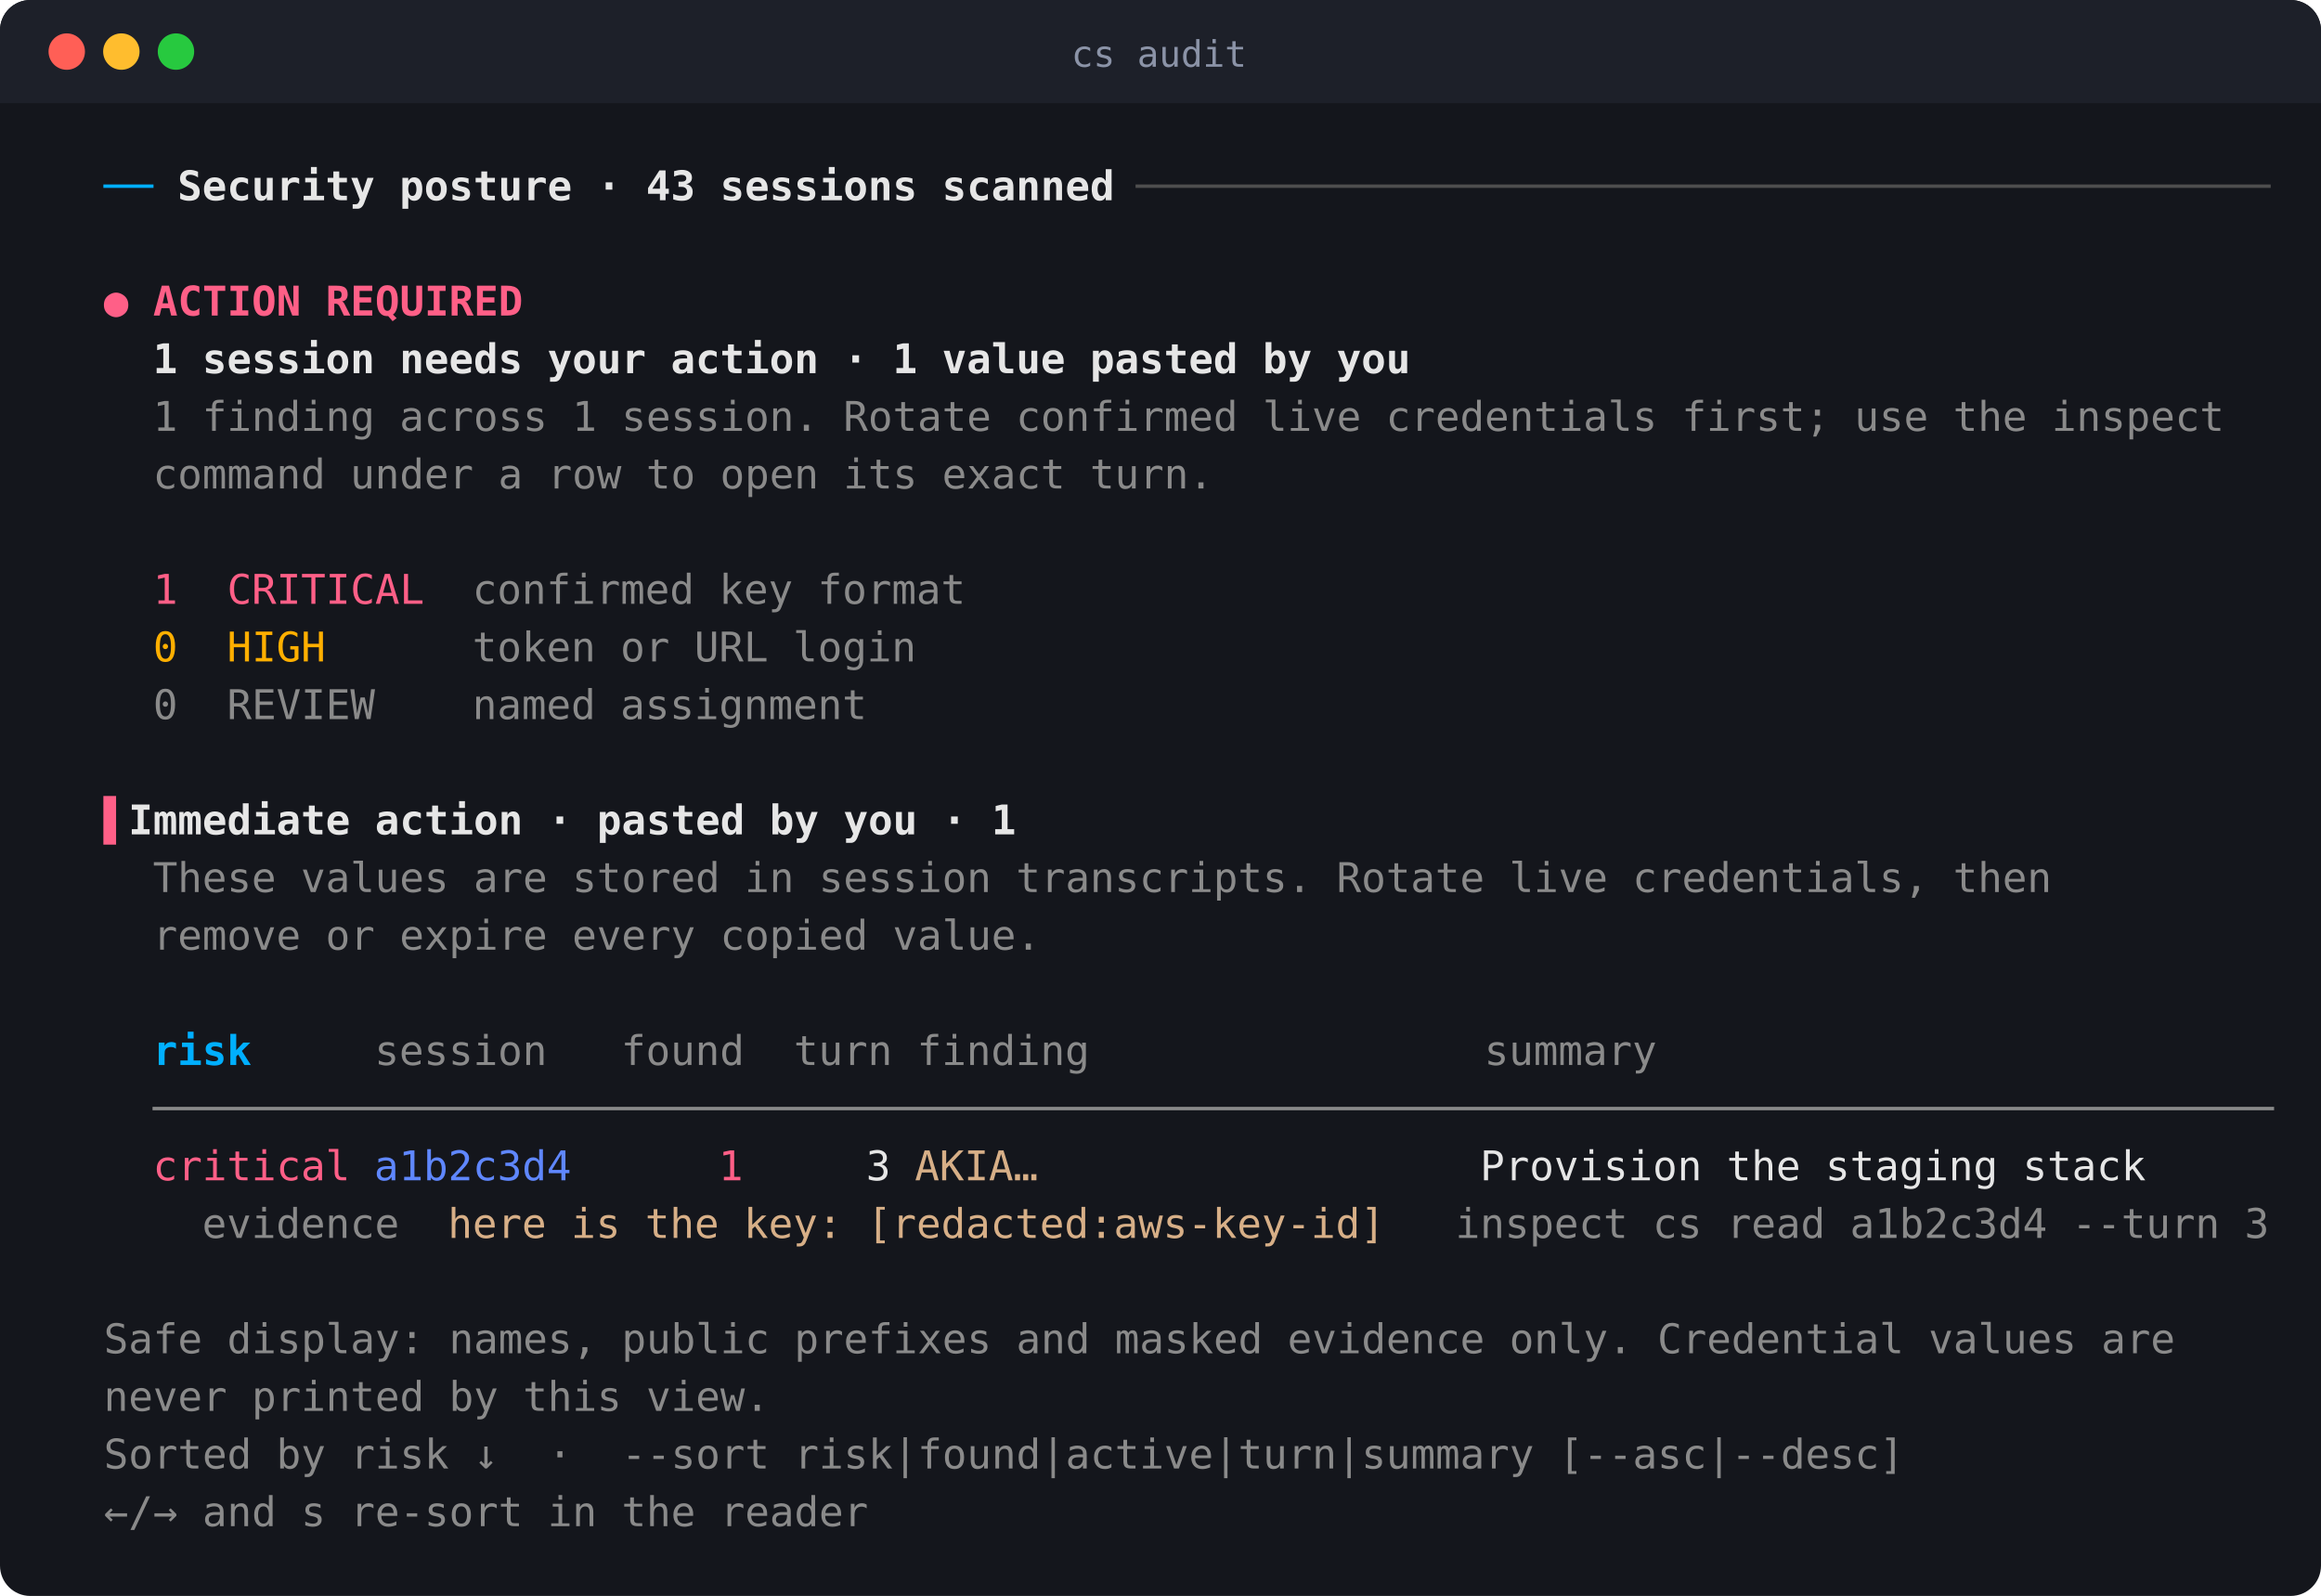
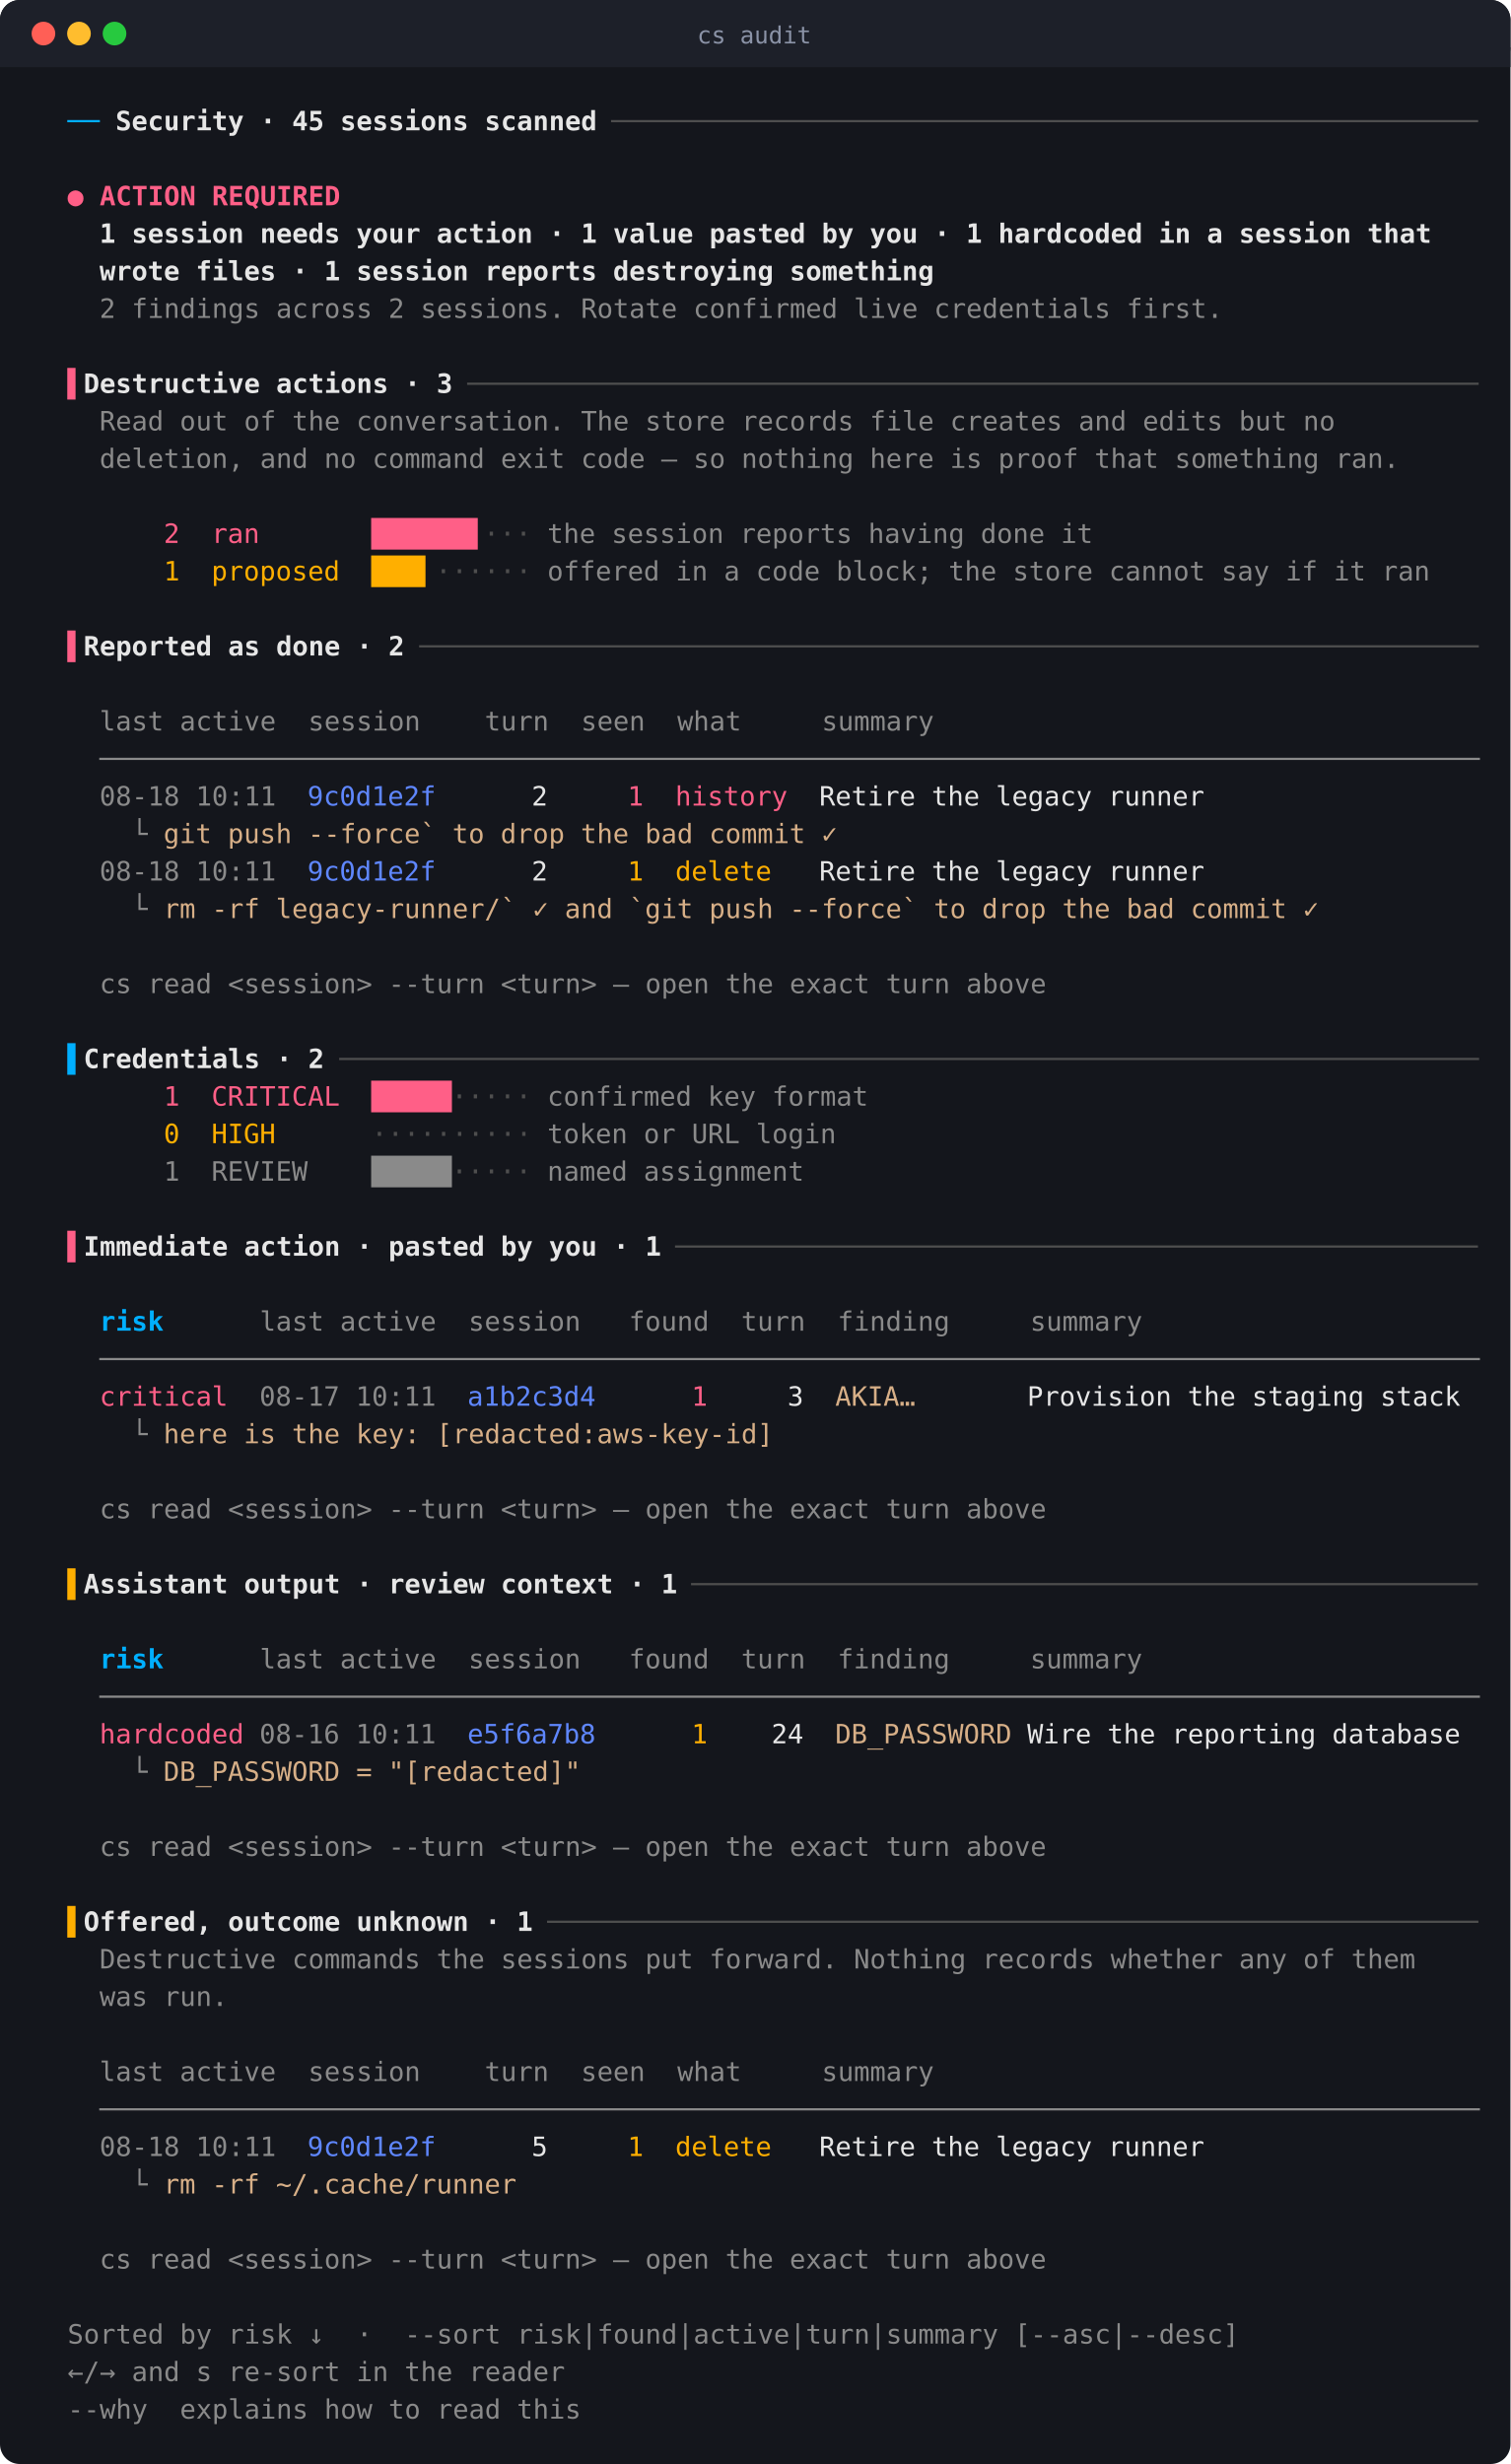
- <svg xmlns="http://www.w3.org/2000/svg" width="765" height="526" viewBox="0 0 765 526" role="img" aria-label="cs audit">
-   <rect width="765" height="526" rx="10" fill="#14161c" />
+ <svg xmlns="http://www.w3.org/2000/svg" width="765" height="1248" viewBox="0 0 765 1248" role="img" aria-label="cs audit">
+   <rect width="765" height="1248" rx="10" fill="#14161c" />
  <rect width="765" height="34.0" rx="10" fill="#1d2029" />
  <rect y="24.0" width="765" height="10" fill="#1d2029" />
  <circle cx="22" cy="17" r="6" fill="#ff5f56" />
  <circle cx="40" cy="17" r="6" fill="#ffbd2e" />
  <circle cx="58" cy="17" r="6" fill="#27c93f" />
  <text x="382" y="22" fill="#8b93a7" font-size="12" text-anchor="middle" font-family="ui-monospace,SFMono-Regular,Menlo,Consolas,monospace">cs audit</text>
  <g font-family="ui-monospace,SFMono-Regular,Menlo,Consolas,'DejaVu Sans Mono',monospace" font-size="13.5">
    <text x="34.2" y="66.0" fill="#00afff" textLength="16.2" lengthAdjust="spacingAndGlyphs" xml:space="preserve">──</text>
-     <text x="58.5" y="66.0" fill="#e6e6e6" font-weight="600" textLength="307.8" lengthAdjust="spacingAndGlyphs" xml:space="preserve">Security posture · 43 sessions scanned</text>
-     <text x="374.4" y="66.0" fill="#4e4e4e" textLength="372.6" lengthAdjust="spacingAndGlyphs" xml:space="preserve">──────────────────────────────────────────────</text>
+     <text x="58.5" y="66.0" fill="#e6e6e6" font-weight="600" textLength="243.0" lengthAdjust="spacingAndGlyphs" xml:space="preserve">Security · 45 sessions scanned</text>
+     <text x="309.6" y="66.0" fill="#4e4e4e" textLength="437.4" lengthAdjust="spacingAndGlyphs" xml:space="preserve">──────────────────────────────────────────────────────</text>
    <text x="34.2" y="104.0" fill="#ff5f87" font-weight="600" textLength="137.7" lengthAdjust="spacingAndGlyphs" xml:space="preserve">● ACTION REQUIRED</text>
-     <text x="50.4" y="123.0" fill="#e6e6e6" font-weight="600" textLength="413.1" lengthAdjust="spacingAndGlyphs" xml:space="preserve">1 session needs your action · 1 value pasted by you</text>
-     <text x="50.4" y="142.0" fill="#8a8a8a" textLength="680.4" lengthAdjust="spacingAndGlyphs" xml:space="preserve">1 finding across 1 session. Rotate confirmed live credentials first; use the inspect</text>
-     <text x="50.4" y="161.0" fill="#8a8a8a" textLength="348.3" lengthAdjust="spacingAndGlyphs" xml:space="preserve">command under a row to open its exact turn.</text>
-     <text x="34.2" y="199.0" fill="#ff5f87" textLength="105.3" lengthAdjust="spacingAndGlyphs" xml:space="preserve">  1  CRITICAL</text>
-     <text x="155.7" y="199.0" fill="#8a8a8a" textLength="162.0" lengthAdjust="spacingAndGlyphs" xml:space="preserve">confirmed key format</text>
-     <text x="34.2" y="218.0" fill="#ffaf00" textLength="105.3" lengthAdjust="spacingAndGlyphs" xml:space="preserve">  0  HIGH    </text>
-     <text x="155.7" y="218.0" fill="#8a8a8a" textLength="145.8" lengthAdjust="spacingAndGlyphs" xml:space="preserve">token or URL login</text>
-     <text x="34.2" y="237.0" fill="#8a8a8a" textLength="105.3" lengthAdjust="spacingAndGlyphs" xml:space="preserve">  0  REVIEW  </text>
-     <text x="155.7" y="237.0" fill="#8a8a8a" textLength="129.6" lengthAdjust="spacingAndGlyphs" xml:space="preserve">named assignment</text>
-     <text x="34.2" y="275.0" fill="#ff5f87" textLength="8.1" lengthAdjust="spacingAndGlyphs" xml:space="preserve">▌</text>
-     <text x="42.3" y="275.0" fill="#e6e6e6" font-weight="600" textLength="291.6" lengthAdjust="spacingAndGlyphs" xml:space="preserve">Immediate action · pasted by you · 1</text>
-     <text x="50.4" y="294.0" fill="#8a8a8a" textLength="623.7" lengthAdjust="spacingAndGlyphs" xml:space="preserve">These values are stored in session transcripts. Rotate live credentials, then</text>
-     <text x="50.4" y="313.0" fill="#8a8a8a" textLength="291.6" lengthAdjust="spacingAndGlyphs" xml:space="preserve">remove or expire every copied value.</text>
-     <text x="50.4" y="351.0" fill="#00afff" font-weight="600" textLength="32.4" lengthAdjust="spacingAndGlyphs" xml:space="preserve">risk</text>
-     <text x="82.8" y="351.0" fill="#8a8a8a" textLength="461.7" lengthAdjust="spacingAndGlyphs" xml:space="preserve">     session   found  turn finding                summary</text>
-     <text x="50.4" y="370.0" fill="#8a8a8a" textLength="696.6" lengthAdjust="spacingAndGlyphs" xml:space="preserve">──────────────────────────────────────────────────────────────────────────────────────</text>
-     <text x="50.4" y="389.0" fill="#ff5f87" textLength="64.8" lengthAdjust="spacingAndGlyphs" xml:space="preserve">critical</text>
-     <text x="123.3" y="389.0" fill="#5f87ff" textLength="72.9" lengthAdjust="spacingAndGlyphs" xml:space="preserve">a1b2c3d4 </text>
-     <text x="204.3" y="389.0" fill="#ff5f87" textLength="40.5" lengthAdjust="spacingAndGlyphs" xml:space="preserve">    1</text>
-     <text x="244.8" y="389.0" fill="#e6e6e6" textLength="56.7" lengthAdjust="spacingAndGlyphs" xml:space="preserve">     3 </text>
-     <text x="301.5" y="389.0" fill="#d7af87" textLength="178.2" lengthAdjust="spacingAndGlyphs" xml:space="preserve">AKIA…                 </text>
-     <text x="479.7" y="389.0" fill="#e6e6e6" textLength="226.8" lengthAdjust="spacingAndGlyphs" xml:space="preserve"> Provision the staging stack</text>
-     <text x="66.6" y="408.0" fill="#8a8a8a" textLength="81.0" lengthAdjust="spacingAndGlyphs" xml:space="preserve">evidence  </text>
-     <text x="147.6" y="408.0" fill="#d7af87" textLength="315.9" lengthAdjust="spacingAndGlyphs" xml:space="preserve">here is the key: [redacted:aws-key-id] </text>
-     <text x="479.7" y="408.0" fill="#8a8a8a" textLength="267.3" lengthAdjust="spacingAndGlyphs" xml:space="preserve">inspect cs read a1b2c3d4 --turn 3</text>
-     <text x="34.2" y="446.0" fill="#8a8a8a" textLength="680.4" lengthAdjust="spacingAndGlyphs" xml:space="preserve">Safe display: names, public prefixes and masked evidence only. Credential values are</text>
-     <text x="34.2" y="465.0" fill="#8a8a8a" textLength="218.7" lengthAdjust="spacingAndGlyphs" xml:space="preserve">never printed by this view.</text>
-     <text x="34.2" y="484.0" fill="#8a8a8a" textLength="591.3" lengthAdjust="spacingAndGlyphs" xml:space="preserve">Sorted by risk ↓  ·  --sort risk|found|active|turn|summary [--asc|--desc]</text>
-     <text x="34.2" y="503.0" fill="#8a8a8a" textLength="251.1" lengthAdjust="spacingAndGlyphs" xml:space="preserve">←/→ and s re-sort in the reader</text>
+     <text x="50.4" y="123.0" fill="#e6e6e6" font-weight="600" textLength="672.3" lengthAdjust="spacingAndGlyphs" xml:space="preserve">1 session needs your action · 1 value pasted by you · 1 hardcoded in a session that</text>
+     <text x="50.4" y="142.0" fill="#e6e6e6" font-weight="600" textLength="421.2" lengthAdjust="spacingAndGlyphs" xml:space="preserve">wrote files · 1 session reports destroying something</text>
+     <text x="50.4" y="161.0" fill="#8a8a8a" textLength="567.0" lengthAdjust="spacingAndGlyphs" xml:space="preserve">2 findings across 2 sessions. Rotate confirmed live credentials first.</text>
+     <text x="34.2" y="199.0" fill="#ff5f87" textLength="8.1" lengthAdjust="spacingAndGlyphs" xml:space="preserve">▌</text>
+     <text x="42.3" y="199.0" fill="#e6e6e6" font-weight="600" textLength="186.3" lengthAdjust="spacingAndGlyphs" xml:space="preserve">Destructive actions · 3</text>
+     <text x="236.7" y="199.0" fill="#4e4e4e" textLength="510.3" lengthAdjust="spacingAndGlyphs" xml:space="preserve">───────────────────────────────────────────────────────────────</text>
+     <text x="50.4" y="218.0" fill="#8a8a8a" textLength="623.7" lengthAdjust="spacingAndGlyphs" xml:space="preserve">Read out of the conversation. The store records file creates and edits but no</text>
+     <text x="50.4" y="237.0" fill="#8a8a8a" textLength="656.1" lengthAdjust="spacingAndGlyphs" xml:space="preserve">deletion, and no command exit code — so nothing here is proof that something ran.</text>
+     <text x="50.4" y="275.0" fill="#ff5f87" textLength="40.5" lengthAdjust="spacingAndGlyphs" xml:space="preserve">    2</text>
+     <text x="107.1" y="275.0" fill="#ff5f87" textLength="72.9" lengthAdjust="spacingAndGlyphs" xml:space="preserve">ran      </text>
+     <text x="188.1" y="275.0" fill="#ff5f87" textLength="56.7" lengthAdjust="spacingAndGlyphs" xml:space="preserve">██████▋</text>
+     <text x="244.8" y="275.0" fill="#4e4e4e" textLength="24.3" lengthAdjust="spacingAndGlyphs" xml:space="preserve">···</text>
+     <text x="277.2" y="275.0" fill="#8a8a8a" textLength="275.4" lengthAdjust="spacingAndGlyphs" xml:space="preserve">the session reports having done it</text>
+     <text x="50.4" y="294.0" fill="#ffaf00" textLength="40.5" lengthAdjust="spacingAndGlyphs" xml:space="preserve">    1</text>
+     <text x="107.1" y="294.0" fill="#ffaf00" textLength="72.9" lengthAdjust="spacingAndGlyphs" xml:space="preserve">proposed </text>
+     <text x="188.1" y="294.0" fill="#ffaf00" textLength="32.4" lengthAdjust="spacingAndGlyphs" xml:space="preserve">███▍</text>
+     <text x="220.5" y="294.0" fill="#4e4e4e" textLength="48.6" lengthAdjust="spacingAndGlyphs" xml:space="preserve">······</text>
+     <text x="277.2" y="294.0" fill="#8a8a8a" textLength="445.5" lengthAdjust="spacingAndGlyphs" xml:space="preserve">offered in a code block; the store cannot say if it ran</text>
+     <text x="34.2" y="332.0" fill="#ff5f87" textLength="8.1" lengthAdjust="spacingAndGlyphs" xml:space="preserve">▌</text>
+     <text x="42.3" y="332.0" fill="#e6e6e6" font-weight="600" textLength="162.0" lengthAdjust="spacingAndGlyphs" xml:space="preserve">Reported as done · 2</text>
+     <text x="212.4" y="332.0" fill="#4e4e4e" textLength="534.6" lengthAdjust="spacingAndGlyphs" xml:space="preserve">──────────────────────────────────────────────────────────────────</text>
+     <text x="50.4" y="370.0" fill="#8a8a8a" textLength="421.2" lengthAdjust="spacingAndGlyphs" xml:space="preserve">last active  session    turn  seen  what     summary</text>
+     <text x="50.4" y="389.0" fill="#8a8a8a" textLength="696.6" lengthAdjust="spacingAndGlyphs" xml:space="preserve">──────────────────────────────────────────────────────────────────────────────────────</text>
+     <text x="50.4" y="408.0" fill="#8a8a8a" textLength="97.2" lengthAdjust="spacingAndGlyphs" xml:space="preserve">08-18 10:11 </text>
+     <text x="155.7" y="408.0" fill="#5f87ff" textLength="72.9" lengthAdjust="spacingAndGlyphs" xml:space="preserve">9c0d1e2f </text>
+     <text x="228.6" y="408.0" fill="#e6e6e6" textLength="56.7" lengthAdjust="spacingAndGlyphs" xml:space="preserve">     2 </text>
+     <text x="285.3" y="408.0" fill="#ff5f87" textLength="40.5" lengthAdjust="spacingAndGlyphs" xml:space="preserve">    1</text>
+     <text x="342.0" y="408.0" fill="#ff5f87" textLength="64.8" lengthAdjust="spacingAndGlyphs" xml:space="preserve">history </text>
+     <text x="406.8" y="408.0" fill="#e6e6e6" textLength="202.5" lengthAdjust="spacingAndGlyphs" xml:space="preserve"> Retire the legacy runner</text>
+     <text x="66.6" y="427.0" fill="#8a8a8a" textLength="16.2" lengthAdjust="spacingAndGlyphs" xml:space="preserve">└ </text>
+     <text x="82.8" y="427.0" fill="#d7af87" textLength="340.2" lengthAdjust="spacingAndGlyphs" xml:space="preserve">git push --force` to drop the bad commit ✓</text>
+     <text x="50.4" y="446.0" fill="#8a8a8a" textLength="97.2" lengthAdjust="spacingAndGlyphs" xml:space="preserve">08-18 10:11 </text>
+     <text x="155.7" y="446.0" fill="#5f87ff" textLength="72.9" lengthAdjust="spacingAndGlyphs" xml:space="preserve">9c0d1e2f </text>
+     <text x="228.6" y="446.0" fill="#e6e6e6" textLength="56.7" lengthAdjust="spacingAndGlyphs" xml:space="preserve">     2 </text>
+     <text x="285.3" y="446.0" fill="#ffaf00" textLength="40.5" lengthAdjust="spacingAndGlyphs" xml:space="preserve">    1</text>
+     <text x="342.0" y="446.0" fill="#ffaf00" textLength="64.8" lengthAdjust="spacingAndGlyphs" xml:space="preserve">delete  </text>
+     <text x="406.8" y="446.0" fill="#e6e6e6" textLength="202.5" lengthAdjust="spacingAndGlyphs" xml:space="preserve"> Retire the legacy runner</text>
+     <text x="66.6" y="465.0" fill="#8a8a8a" textLength="16.2" lengthAdjust="spacingAndGlyphs" xml:space="preserve">└ </text>
+     <text x="82.8" y="465.0" fill="#d7af87" textLength="583.2" lengthAdjust="spacingAndGlyphs" xml:space="preserve">rm -rf legacy-runner/` ✓ and `git push --force` to drop the bad commit ✓</text>
+     <text x="50.4" y="503.0" fill="#8a8a8a" textLength="477.9" lengthAdjust="spacingAndGlyphs" xml:space="preserve">cs read &lt;session&gt; --turn &lt;turn&gt; — open the exact turn above</text>
+     <text x="34.2" y="541.0" fill="#00afff" textLength="8.1" lengthAdjust="spacingAndGlyphs" xml:space="preserve">▌</text>
+     <text x="42.3" y="541.0" fill="#e6e6e6" font-weight="600" textLength="121.5" lengthAdjust="spacingAndGlyphs" xml:space="preserve">Credentials · 2</text>
+     <text x="171.9" y="541.0" fill="#4e4e4e" textLength="575.1" lengthAdjust="spacingAndGlyphs" xml:space="preserve">───────────────────────────────────────────────────────────────────────</text>
+     <text x="50.4" y="560.0" fill="#ff5f87" textLength="40.5" lengthAdjust="spacingAndGlyphs" xml:space="preserve">    1</text>
+     <text x="107.1" y="560.0" fill="#ff5f87" textLength="72.9" lengthAdjust="spacingAndGlyphs" xml:space="preserve">CRITICAL </text>
+     <text x="188.1" y="560.0" fill="#ff5f87" textLength="40.5" lengthAdjust="spacingAndGlyphs" xml:space="preserve">█████</text>
+     <text x="228.6" y="560.0" fill="#4e4e4e" textLength="40.5" lengthAdjust="spacingAndGlyphs" xml:space="preserve">·····</text>
+     <text x="277.2" y="560.0" fill="#8a8a8a" textLength="162.0" lengthAdjust="spacingAndGlyphs" xml:space="preserve">confirmed key format</text>
+     <text x="50.4" y="579.0" fill="#ffaf00" textLength="40.5" lengthAdjust="spacingAndGlyphs" xml:space="preserve">    0</text>
+     <text x="107.1" y="579.0" fill="#ffaf00" textLength="72.9" lengthAdjust="spacingAndGlyphs" xml:space="preserve">HIGH     </text>
+     <text x="188.1" y="579.0" fill="#4e4e4e" textLength="81.0" lengthAdjust="spacingAndGlyphs" xml:space="preserve">··········</text>
+     <text x="277.2" y="579.0" fill="#8a8a8a" textLength="145.8" lengthAdjust="spacingAndGlyphs" xml:space="preserve">token or URL login</text>
+     <text x="50.4" y="598.0" fill="#8a8a8a" textLength="40.5" lengthAdjust="spacingAndGlyphs" xml:space="preserve">    1</text>
+     <text x="107.1" y="598.0" fill="#8a8a8a" textLength="72.9" lengthAdjust="spacingAndGlyphs" xml:space="preserve">REVIEW   </text>
+     <text x="188.1" y="598.0" fill="#8a8a8a" textLength="40.5" lengthAdjust="spacingAndGlyphs" xml:space="preserve">█████</text>
+     <text x="228.6" y="598.0" fill="#4e4e4e" textLength="40.5" lengthAdjust="spacingAndGlyphs" xml:space="preserve">·····</text>
+     <text x="277.2" y="598.0" fill="#8a8a8a" textLength="129.6" lengthAdjust="spacingAndGlyphs" xml:space="preserve">named assignment</text>
+     <text x="34.2" y="636.0" fill="#ff5f87" textLength="8.1" lengthAdjust="spacingAndGlyphs" xml:space="preserve">▌</text>
+     <text x="42.3" y="636.0" fill="#e6e6e6" font-weight="600" textLength="291.6" lengthAdjust="spacingAndGlyphs" xml:space="preserve">Immediate action · pasted by you · 1</text>
+     <text x="342.0" y="636.0" fill="#4e4e4e" textLength="405.0" lengthAdjust="spacingAndGlyphs" xml:space="preserve">──────────────────────────────────────────────────</text>
+     <text x="50.4" y="674.0" fill="#00afff" font-weight="600" textLength="32.4" lengthAdjust="spacingAndGlyphs" xml:space="preserve">risk</text>
+     <text x="82.8" y="674.0" fill="#8a8a8a" textLength="494.1" lengthAdjust="spacingAndGlyphs" xml:space="preserve">      last active  session   found  turn  finding     summary</text>
+     <text x="50.4" y="693.0" fill="#8a8a8a" textLength="696.6" lengthAdjust="spacingAndGlyphs" xml:space="preserve">──────────────────────────────────────────────────────────────────────────────────────</text>
+     <text x="50.4" y="712.0" fill="#ff5f87" textLength="72.9" lengthAdjust="spacingAndGlyphs" xml:space="preserve">critical </text>
+     <text x="131.4" y="712.0" fill="#8a8a8a" textLength="97.2" lengthAdjust="spacingAndGlyphs" xml:space="preserve">08-17 10:11 </text>
+     <text x="236.7" y="712.0" fill="#5f87ff" textLength="72.9" lengthAdjust="spacingAndGlyphs" xml:space="preserve">a1b2c3d4 </text>
+     <text x="317.7" y="712.0" fill="#ff5f87" textLength="40.5" lengthAdjust="spacingAndGlyphs" xml:space="preserve">    1</text>
+     <text x="358.2" y="712.0" fill="#e6e6e6" textLength="64.8" lengthAdjust="spacingAndGlyphs" xml:space="preserve">     3  </text>
+     <text x="423.0" y="712.0" fill="#d7af87" textLength="89.1" lengthAdjust="spacingAndGlyphs" xml:space="preserve">AKIA…      </text>
+     <text x="512.1" y="712.0" fill="#e6e6e6" textLength="226.8" lengthAdjust="spacingAndGlyphs" xml:space="preserve"> Provision the staging stack</text>
+     <text x="66.6" y="731.0" fill="#8a8a8a" textLength="16.2" lengthAdjust="spacingAndGlyphs" xml:space="preserve">└ </text>
+     <text x="82.8" y="731.0" fill="#d7af87" textLength="307.8" lengthAdjust="spacingAndGlyphs" xml:space="preserve">here is the key: [redacted:aws-key-id]</text>
+     <text x="50.4" y="769.0" fill="#8a8a8a" textLength="477.9" lengthAdjust="spacingAndGlyphs" xml:space="preserve">cs read &lt;session&gt; --turn &lt;turn&gt; — open the exact turn above</text>
+     <text x="34.2" y="807.0" fill="#ffaf00" textLength="8.1" lengthAdjust="spacingAndGlyphs" xml:space="preserve">▌</text>
+     <text x="42.3" y="807.0" fill="#e6e6e6" font-weight="600" textLength="299.7" lengthAdjust="spacingAndGlyphs" xml:space="preserve">Assistant output · review context · 1</text>
+     <text x="350.1" y="807.0" fill="#4e4e4e" textLength="396.9" lengthAdjust="spacingAndGlyphs" xml:space="preserve">─────────────────────────────────────────────────</text>
+     <text x="50.4" y="845.0" fill="#00afff" font-weight="600" textLength="32.4" lengthAdjust="spacingAndGlyphs" xml:space="preserve">risk</text>
+     <text x="82.8" y="845.0" fill="#8a8a8a" textLength="494.1" lengthAdjust="spacingAndGlyphs" xml:space="preserve">      last active  session   found  turn  finding     summary</text>
+     <text x="50.4" y="864.0" fill="#8a8a8a" textLength="696.6" lengthAdjust="spacingAndGlyphs" xml:space="preserve">──────────────────────────────────────────────────────────────────────────────────────</text>
+     <text x="50.4" y="883.0" fill="#ff5f87" textLength="72.9" lengthAdjust="spacingAndGlyphs" xml:space="preserve">hardcoded</text>
+     <text x="131.4" y="883.0" fill="#8a8a8a" textLength="97.2" lengthAdjust="spacingAndGlyphs" xml:space="preserve">08-16 10:11 </text>
+     <text x="236.7" y="883.0" fill="#5f87ff" textLength="72.9" lengthAdjust="spacingAndGlyphs" xml:space="preserve">e5f6a7b8 </text>
+     <text x="317.7" y="883.0" fill="#ffaf00" textLength="40.5" lengthAdjust="spacingAndGlyphs" xml:space="preserve">    1</text>
+     <text x="358.2" y="883.0" fill="#e6e6e6" textLength="64.8" lengthAdjust="spacingAndGlyphs" xml:space="preserve">    24  </text>
+     <text x="423.0" y="883.0" fill="#d7af87" textLength="89.1" lengthAdjust="spacingAndGlyphs" xml:space="preserve">DB_PASSWORD</text>
+     <text x="512.1" y="883.0" fill="#e6e6e6" textLength="226.8" lengthAdjust="spacingAndGlyphs" xml:space="preserve"> Wire the reporting database</text>
+     <text x="66.6" y="902.0" fill="#8a8a8a" textLength="16.2" lengthAdjust="spacingAndGlyphs" xml:space="preserve">└ </text>
+     <text x="82.8" y="902.0" fill="#d7af87" textLength="210.6" lengthAdjust="spacingAndGlyphs" xml:space="preserve">DB_PASSWORD = "[redacted]"</text>
+     <text x="50.4" y="940.0" fill="#8a8a8a" textLength="477.9" lengthAdjust="spacingAndGlyphs" xml:space="preserve">cs read &lt;session&gt; --turn &lt;turn&gt; — open the exact turn above</text>
+     <text x="34.2" y="978.0" fill="#ffaf00" textLength="8.1" lengthAdjust="spacingAndGlyphs" xml:space="preserve">▌</text>
+     <text x="42.3" y="978.0" fill="#e6e6e6" font-weight="600" textLength="226.8" lengthAdjust="spacingAndGlyphs" xml:space="preserve">Offered, outcome unknown · 1</text>
+     <text x="277.2" y="978.0" fill="#4e4e4e" textLength="469.8" lengthAdjust="spacingAndGlyphs" xml:space="preserve">──────────────────────────────────────────────────────────</text>
+     <text x="50.4" y="997.0" fill="#8a8a8a" textLength="664.2" lengthAdjust="spacingAndGlyphs" xml:space="preserve">Destructive commands the sessions put forward. Nothing records whether any of them</text>
+     <text x="50.4" y="1016.0" fill="#8a8a8a" textLength="64.8" lengthAdjust="spacingAndGlyphs" xml:space="preserve">was run.</text>
+     <text x="50.4" y="1054.0" fill="#8a8a8a" textLength="421.2" lengthAdjust="spacingAndGlyphs" xml:space="preserve">last active  session    turn  seen  what     summary</text>
+     <text x="50.4" y="1073.0" fill="#8a8a8a" textLength="696.6" lengthAdjust="spacingAndGlyphs" xml:space="preserve">──────────────────────────────────────────────────────────────────────────────────────</text>
+     <text x="50.4" y="1092.0" fill="#8a8a8a" textLength="97.2" lengthAdjust="spacingAndGlyphs" xml:space="preserve">08-18 10:11 </text>
+     <text x="155.7" y="1092.0" fill="#5f87ff" textLength="72.9" lengthAdjust="spacingAndGlyphs" xml:space="preserve">9c0d1e2f </text>
+     <text x="228.6" y="1092.0" fill="#e6e6e6" textLength="56.7" lengthAdjust="spacingAndGlyphs" xml:space="preserve">     5 </text>
+     <text x="285.3" y="1092.0" fill="#ffaf00" textLength="40.5" lengthAdjust="spacingAndGlyphs" xml:space="preserve">    1</text>
+     <text x="342.0" y="1092.0" fill="#ffaf00" textLength="64.8" lengthAdjust="spacingAndGlyphs" xml:space="preserve">delete  </text>
+     <text x="406.8" y="1092.0" fill="#e6e6e6" textLength="202.5" lengthAdjust="spacingAndGlyphs" xml:space="preserve"> Retire the legacy runner</text>
+     <text x="66.6" y="1111.0" fill="#8a8a8a" textLength="16.2" lengthAdjust="spacingAndGlyphs" xml:space="preserve">└ </text>
+     <text x="82.8" y="1111.0" fill="#d7af87" textLength="178.2" lengthAdjust="spacingAndGlyphs" xml:space="preserve">rm -rf ~/.cache/runner</text>
+     <text x="50.4" y="1149.0" fill="#8a8a8a" textLength="477.9" lengthAdjust="spacingAndGlyphs" xml:space="preserve">cs read &lt;session&gt; --turn &lt;turn&gt; — open the exact turn above</text>
+     <text x="34.2" y="1187.0" fill="#8a8a8a" textLength="591.3" lengthAdjust="spacingAndGlyphs" xml:space="preserve">Sorted by risk ↓  ·  --sort risk|found|active|turn|summary [--asc|--desc]</text>
+     <text x="34.2" y="1206.0" fill="#8a8a8a" textLength="251.1" lengthAdjust="spacingAndGlyphs" xml:space="preserve">←/→ and s re-sort in the reader</text>
+     <text x="34.2" y="1225.0" fill="#8a8a8a" textLength="259.2" lengthAdjust="spacingAndGlyphs" xml:space="preserve">--why  explains how to read this</text>
  </g>
</svg>
